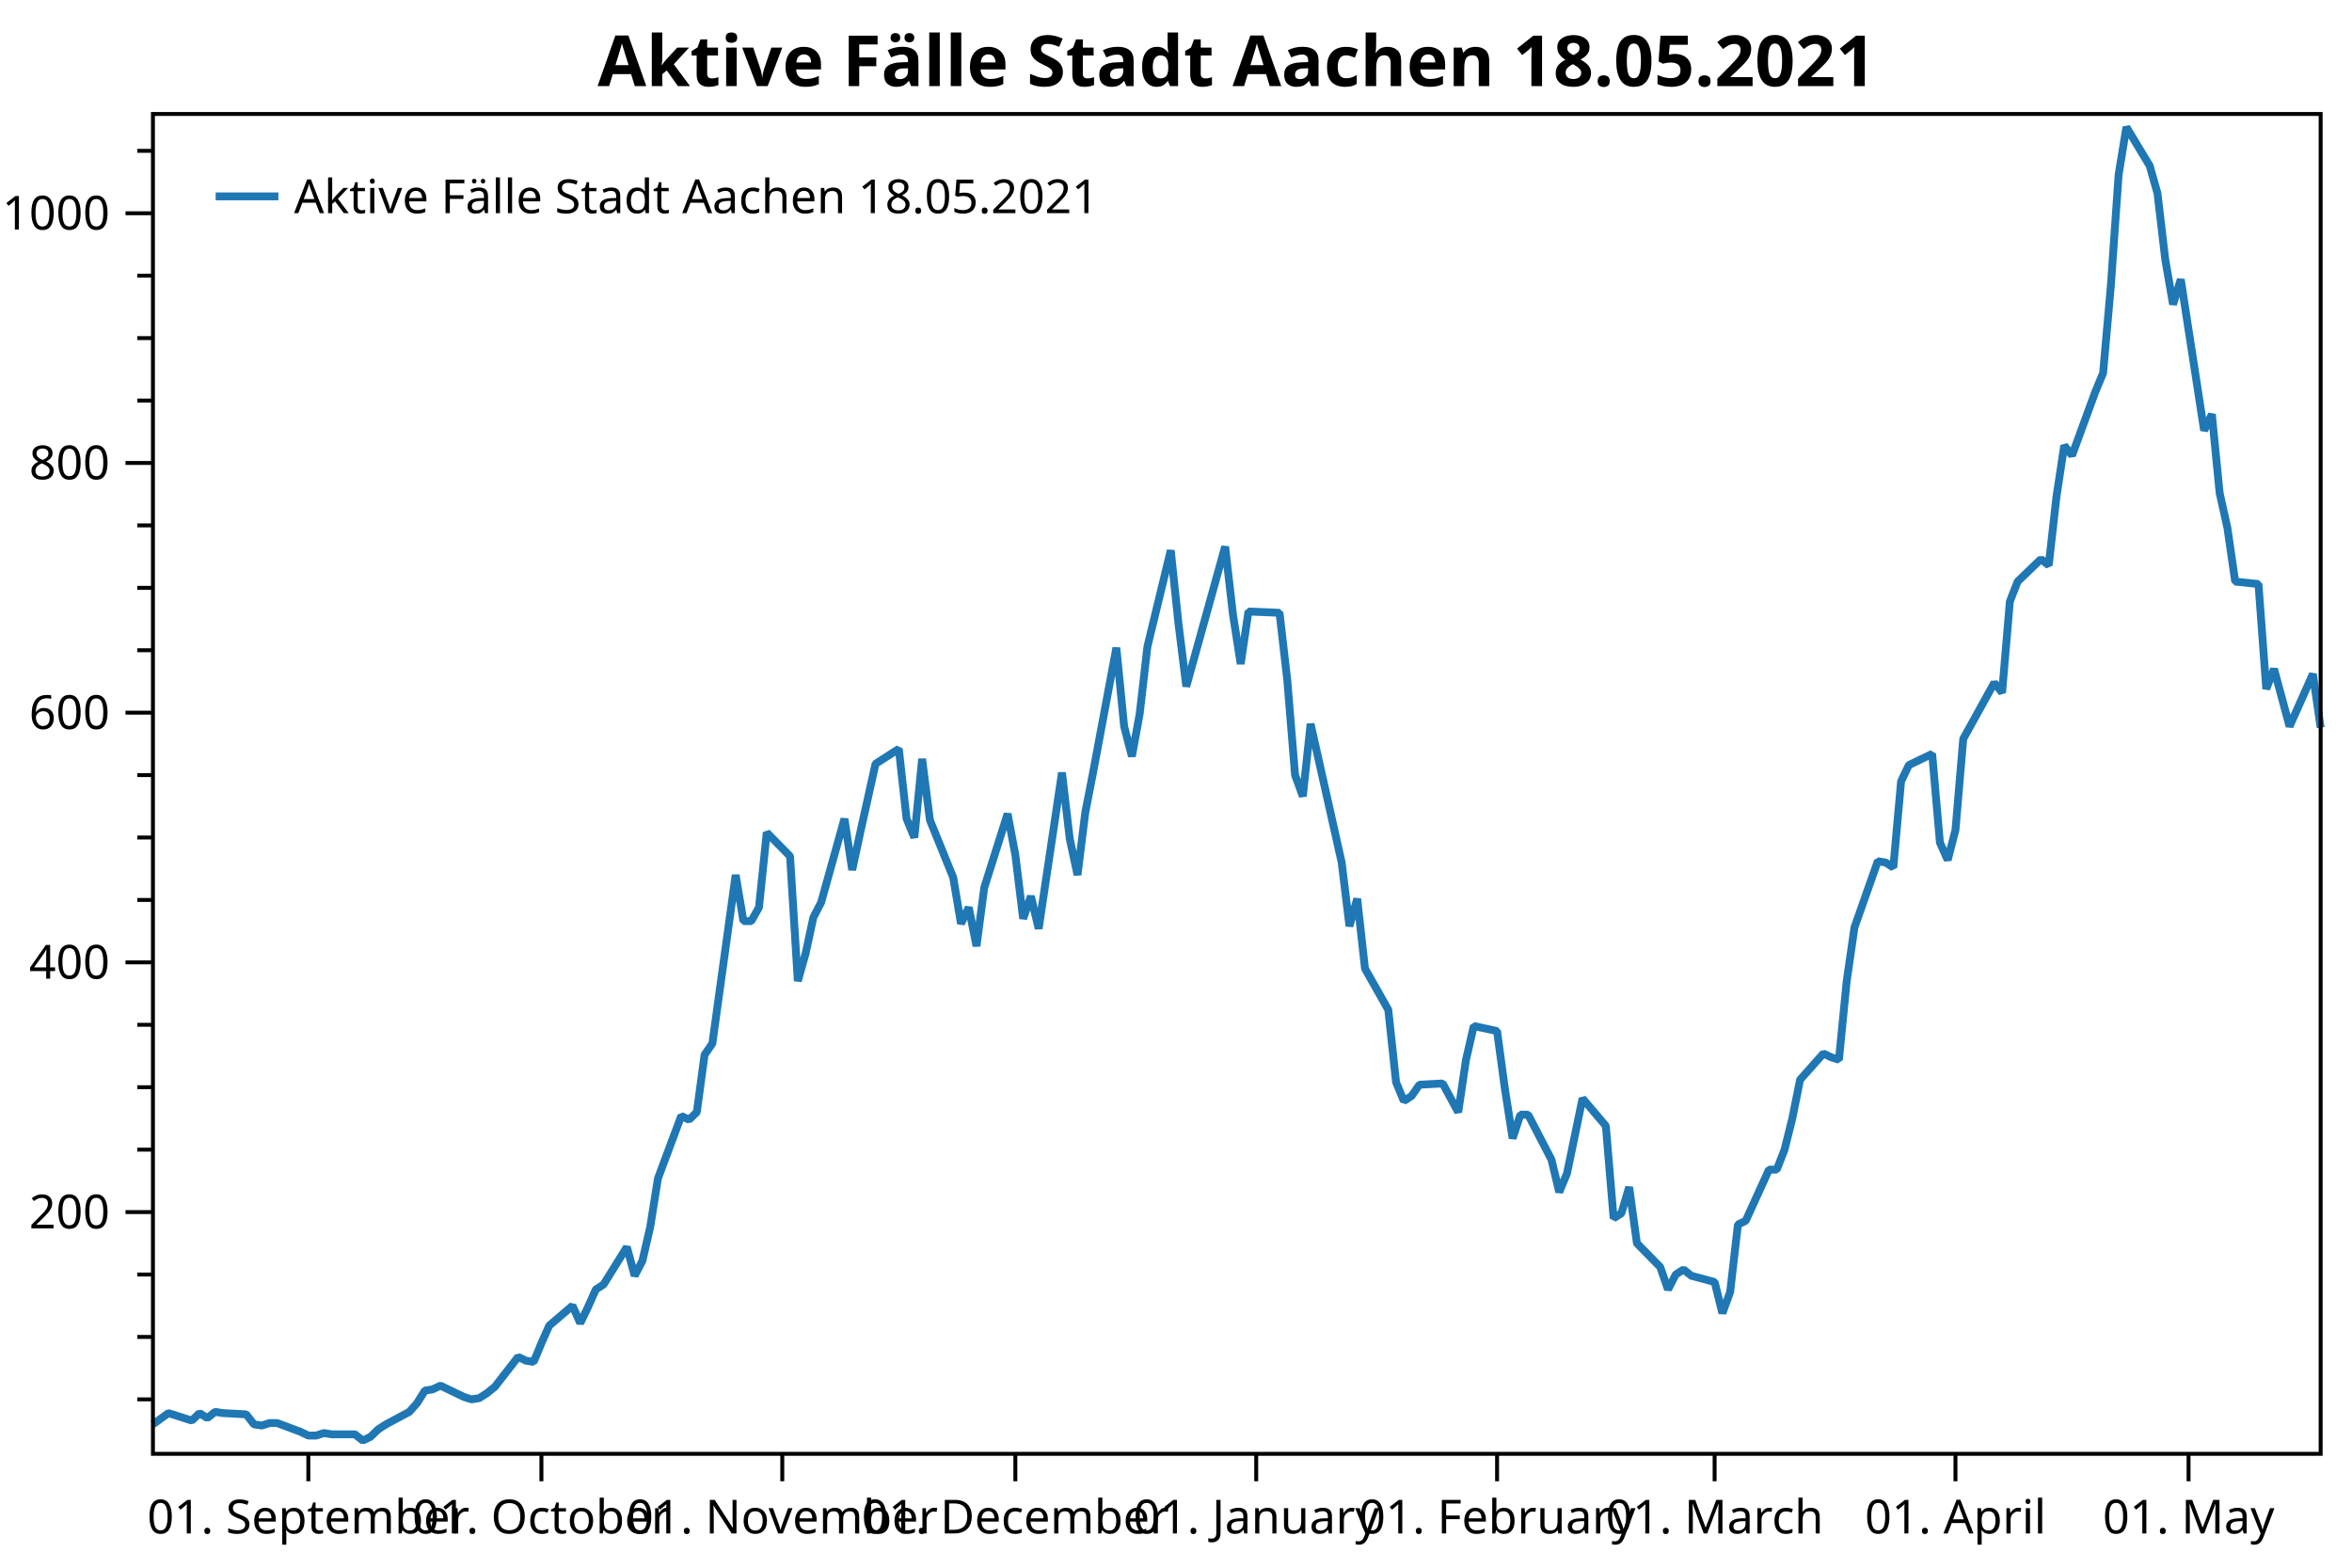
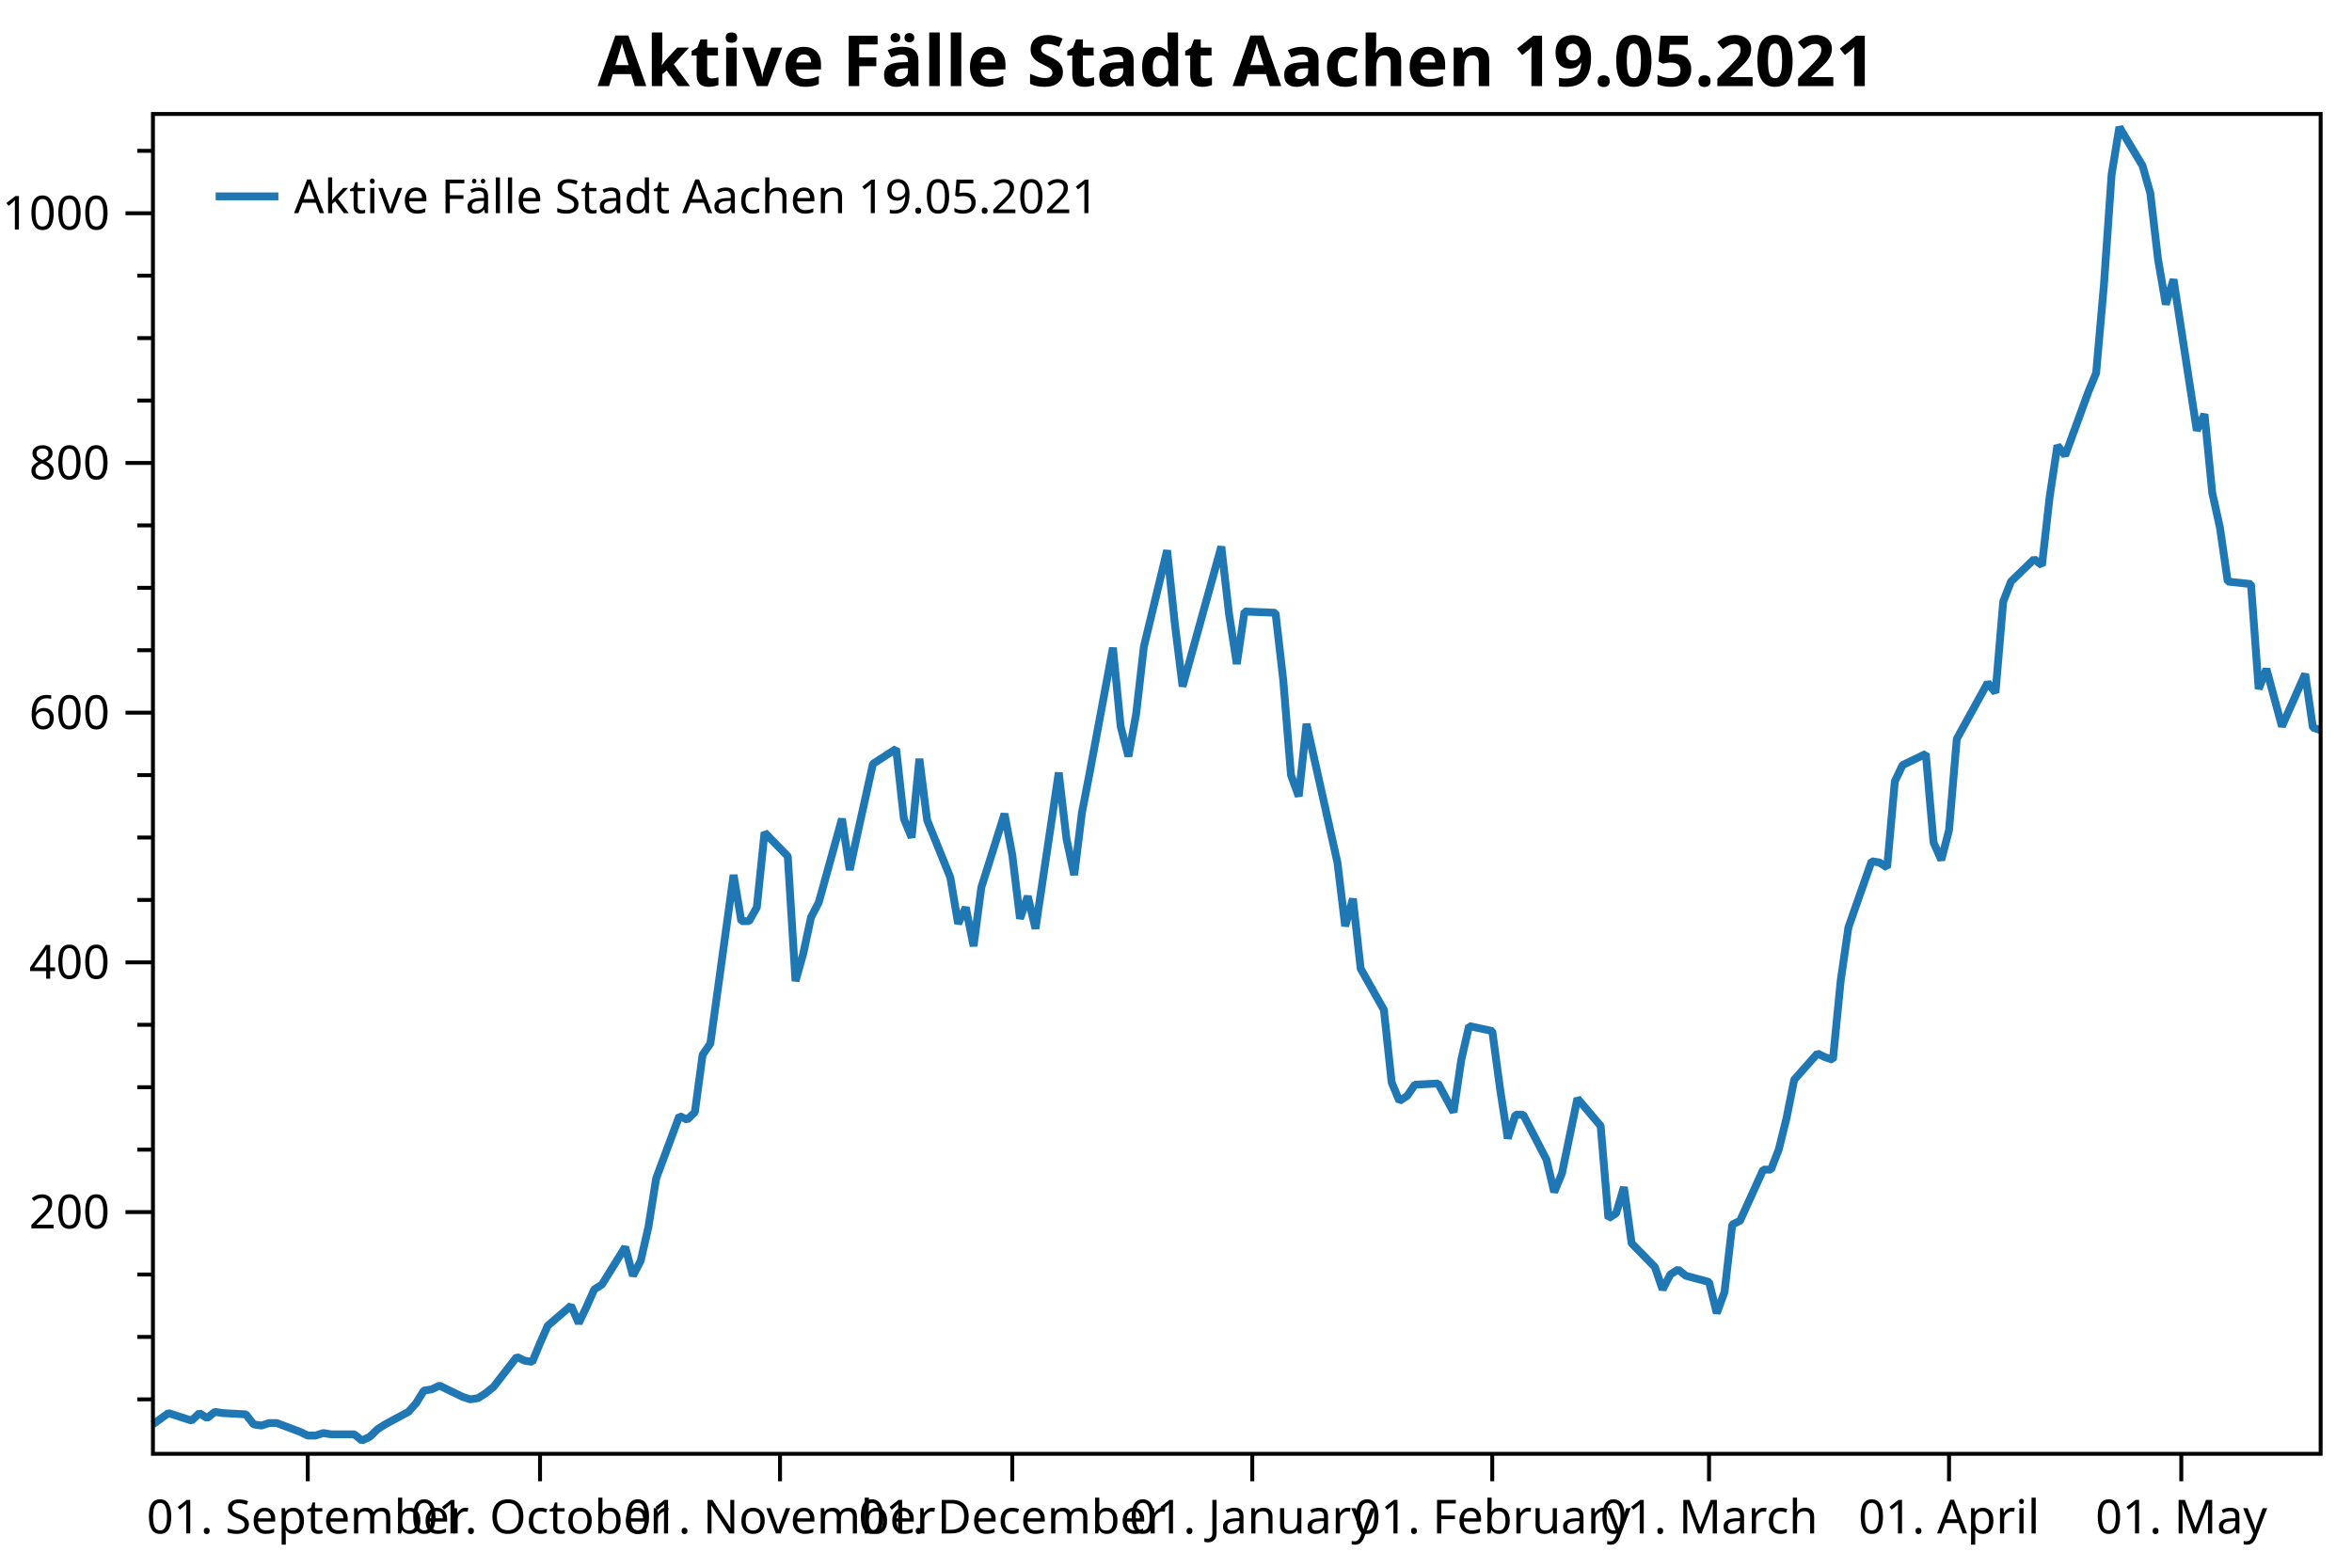
<svg xmlns="http://www.w3.org/2000/svg" width="600" height="400" version="1.1">
  <rect x="0" y="0" width="600" height="400" style="fill:rgb(255,255,255);stroke:none;" />
  <polyline points="39.016,357.05 35.016,357.05" style="fill:none;stroke:black;stroke-width:1" />
  <polyline points="39.016,341.121 35.016,341.121" style="fill:none;stroke:black;stroke-width:1" />
  <polyline points="39.016,325.193 35.016,325.193" style="fill:none;stroke:black;stroke-width:1" />
  <polyline points="39.016,293.336 35.016,293.336" style="fill:none;stroke:black;stroke-width:1" />
  <polyline points="39.016,277.408 35.016,277.408" style="fill:none;stroke:black;stroke-width:1" />
  <polyline points="39.016,261.48 35.016,261.48" style="fill:none;stroke:black;stroke-width:1" />
  <polyline points="39.016,229.623 35.016,229.623" style="fill:none;stroke:black;stroke-width:1" />
  <polyline points="39.016,213.695 35.016,213.695" style="fill:none;stroke:black;stroke-width:1" />
  <polyline points="39.016,197.767 35.016,197.767" style="fill:none;stroke:black;stroke-width:1" />
  <polyline points="39.016,165.91 35.016,165.91" style="fill:none;stroke:black;stroke-width:1" />
  <polyline points="39.016,149.982 35.016,149.982" style="fill:none;stroke:black;stroke-width:1" />
  <polyline points="39.016,134.053 35.016,134.053" style="fill:none;stroke:black;stroke-width:1" />
  <polyline points="39.016,102.197 35.016,102.197" style="fill:none;stroke:black;stroke-width:1" />
  <polyline points="39.016,86.269 35.016,86.269" style="fill:none;stroke:black;stroke-width:1" />
  <polyline points="39.016,70.34 35.016,70.34" style="fill:none;stroke:black;stroke-width:1" />
  <polyline points="39.016,38.484 35.016,38.484" style="fill:none;stroke:black;stroke-width:1" />
  <text dominant-baseline="middle" text-anchor="end" transform="translate(28.016,309.2646)" font-family="Segoe UI" font-size="12" font-weight="400" fill="black">200</text>
  <text dominant-baseline="middle" text-anchor="end" transform="translate(28.016,245.5514)" font-family="Segoe UI" font-size="12" font-weight="400" fill="black">400</text>
  <text dominant-baseline="middle" text-anchor="end" transform="translate(28.016,181.8382)" font-family="Segoe UI" font-size="12" font-weight="400" fill="black">600</text>
  <text dominant-baseline="middle" text-anchor="end" transform="translate(28.016,118.125)" font-family="Segoe UI" font-size="12" font-weight="400" fill="black">800</text>
  <text dominant-baseline="middle" text-anchor="end" transform="translate(28.016,54.4119)" font-family="Segoe UI" font-size="12" font-weight="400" fill="black">1000</text>
  <polyline points="39.016,309.265 32.016,309.265" style="fill:none;stroke:black;stroke-width:1" />
  <polyline points="39.016,245.551 32.016,245.551" style="fill:none;stroke:black;stroke-width:1" />
  <polyline points="39.016,181.838 32.016,181.838" style="fill:none;stroke:black;stroke-width:1" />
  <polyline points="39.016,118.125 32.016,118.125" style="fill:none;stroke:black;stroke-width:1" />
  <polyline points="39.016,54.412 32.016,54.412" style="fill:none;stroke:black;stroke-width:1" />
-   <text dominant-baseline="hanging" text-anchor="middle" transform="translate(78.6564,381.947)" font-family="Segoe UI" font-size="12" font-weight="400" fill="black">01. September</text>
-   <text dominant-baseline="hanging" text-anchor="middle" transform="translate(138.1171,381.947)" font-family="Segoe UI" font-size="12" font-weight="400" fill="black">01. October</text>
-   <text dominant-baseline="hanging" text-anchor="middle" transform="translate(199.5597,381.947)" font-family="Segoe UI" font-size="12" font-weight="400" fill="black">01. November</text>
-   <text dominant-baseline="hanging" text-anchor="middle" transform="translate(259.0204,381.947)" font-family="Segoe UI" font-size="12" font-weight="400" fill="black">01. December</text>
-   <text dominant-baseline="hanging" text-anchor="middle" transform="translate(320.4631,381.947)" font-family="Segoe UI" font-size="12" font-weight="400" fill="black">01. January</text>
-   <text dominant-baseline="hanging" text-anchor="middle" transform="translate(381.9057,381.947)" font-family="Segoe UI" font-size="12" font-weight="400" fill="black">01. February</text>
-   <text dominant-baseline="hanging" text-anchor="middle" transform="translate(437.4023,381.947)" font-family="Segoe UI" font-size="12" font-weight="400" fill="black">01. March</text>
-   <text dominant-baseline="hanging" text-anchor="middle" transform="translate(498.845,381.947)" font-family="Segoe UI" font-size="12" font-weight="400" fill="black">01. April</text>
-   <text dominant-baseline="hanging" text-anchor="middle" transform="translate(558.3056,381.947)" font-family="Segoe UI" font-size="12" font-weight="400" fill="black">01. May</text>
-   <polyline points="78.656,370.947 78.656,377.947" style="fill:none;stroke:black;stroke-width:1" />
-   <polyline points="138.117,370.947 138.117,377.947" style="fill:none;stroke:black;stroke-width:1" />
-   <polyline points="199.56,370.947 199.56,377.947" style="fill:none;stroke:black;stroke-width:1" />
-   <polyline points="259.02,370.947 259.02,377.947" style="fill:none;stroke:black;stroke-width:1" />
-   <polyline points="320.463,370.947 320.463,377.947" style="fill:none;stroke:black;stroke-width:1" />
-   <polyline points="381.906,370.947 381.906,377.947" style="fill:none;stroke:black;stroke-width:1" />
-   <polyline points="437.402,370.947 437.402,377.947" style="fill:none;stroke:black;stroke-width:1" />
-   <polyline points="498.845,370.947 498.845,377.947" style="fill:none;stroke:black;stroke-width:1" />
-   <polyline points="558.306,370.947 558.306,377.947" style="fill:none;stroke:black;stroke-width:1" />
-   <polyline points="39.016,363.421 42.98,360.554 48.926,362.465 50.908,360.554 52.89,361.828 54.872,360.235 56.854,360.554 62.8,360.872 64.782,363.421 66.764,363.739 68.746,363.102 70.728,363.102 76.674,365.332 78.656,366.288 80.638,366.288 82.621,365.651 84.603,365.969 90.549,365.969 92.531,367.562 94.513,366.606 96.495,364.695 98.477,363.421 104.423,360.235 106.405,358.005 108.387,354.82 110.369,354.501 112.351,353.545 118.297,356.412 120.279,357.05 122.261,356.731 124.243,355.457 126.225,353.864 132.171,346.218 134.153,347.174 136.135,347.493 138.117,342.714 140.099,338.254 146.045,333.157 148.027,337.617 150.009,333.476 151.991,329.016 153.973,327.741 159.919,318.185 161.901,325.512 163.883,321.689 165.865,313.087 167.847,300.663 173.793,284.735 175.775,285.691 177.757,283.779 179.739,269.125 181.721,266.258 187.668,223.252 189.65,235.039 191.632,235.039 193.614,231.535 195.596,212.421 201.542,218.473 203.524,250.33 205.506,243.321 207.488,234.083 209.47,230.26 215.416,208.916 217.398,221.977 219.38,212.739 223.344,194.899 229.29,191.077 231.272,208.916 233.254,213.695 235.236,193.625 237.218,209.235 243.164,223.889 245.146,235.676 247.128,231.535 249.11,241.41 251.092,226.438 257.038,207.642 259.02,218.155 261.002,234.402 262.984,228.667 264.966,236.95 270.913,197.129 272.894,214.013 274.877,223.252 276.859,207.323 278.841,197.129 284.787,165.273 286.769,185.343 288.751,192.988 290.733,182.157 292.715,164.954 298.661,140.425 300.643,159.22 302.625,175.148 312.535,139.469 314.517,156.672 316.499,169.414 318.481,156.034 326.409,156.353 328.391,173.555 330.373,197.767 332.355,203.182 334.337,184.705 342.265,220.066 344.247,236.313 346.229,229.305 348.211,247.144 354.157,257.657 356.139,276.134 358.122,280.912 360.103,279.638 362.086,276.771 368.032,276.452 371.996,283.779 373.978,270.4 375.96,261.798 381.906,263.072 383.888,277.727 385.87,290.469 387.852,284.416 389.834,284.416 395.78,295.885 397.762,304.168 399.744,299.389 401.726,289.832 403.708,280.275 409.654,287.284 411.636,310.857 413.618,309.583 415.6,302.893 417.582,317.229 423.528,323.281 425.51,329.016 427.492,325.193 429.474,323.919 431.456,325.512 437.402,327.104 439.384,335.068 441.366,329.653 443.348,312.45 445.33,311.495 451.276,298.433 453.259,298.433 455.24,293.336 457.223,285.372 459.205,275.497 465.151,268.807 467.133,269.762 469.115,270.4 471.097,250.33 473.079,236.632 479.025,219.748 481.007,220.066 482.989,221.34 484.971,199.359 486.953,195.218 492.899,192.351 494.881,214.969 496.863,219.429 498.845,211.783 500.827,188.528 508.755,174.193 510.737,176.741 512.719,153.486 514.701,148.389 520.647,142.655 522.629,144.248 524.611,126.726 526.593,113.665 528.575,116.214 534.521,99.967 536.503,95.188 538.485,72.889 540.467,44.536 542.449,32.431 548.395,42.306 550.378,49.315 552.36,66.199 554.342,77.667 556.324,71.296 562.27,109.842 564.252,105.701 566.234,125.771 568.216,134.69 570.198,148.389 576.144,149.026 578.126,175.786 580.108,170.688 584.072,185.343 590.018,171.963 592,185.661" style="fill:none;stroke:rgb(31,119,180);stroke-width:2;stroke-linejoin:bevel" />
-   <text dominant-baseline="hanging" text-anchor="middle" transform="translate(315.508,8)" font-family="Segoe UI" font-size="18" font-weight="700" fill="black">Aktive Fälle Stadt Aachen 18.05.2021</text>
+   <text dominant-baseline="hanging" text-anchor="middle" transform="translate(78.5149,381.947)" font-family="Segoe UI" font-size="12" font-weight="400" fill="black">01. September</text>
+   <text dominant-baseline="hanging" text-anchor="middle" transform="translate(137.7631,381.947)" font-family="Segoe UI" font-size="12" font-weight="400" fill="black">01. October</text>
+   <text dominant-baseline="hanging" text-anchor="middle" transform="translate(198.9864,381.947)" font-family="Segoe UI" font-size="12" font-weight="400" fill="black">01. November</text>
+   <text dominant-baseline="hanging" text-anchor="middle" transform="translate(258.2347,381.947)" font-family="Segoe UI" font-size="12" font-weight="400" fill="black">01. December</text>
+   <text dominant-baseline="hanging" text-anchor="middle" transform="translate(319.4579,381.947)" font-family="Segoe UI" font-size="12" font-weight="400" fill="black">01. January</text>
+   <text dominant-baseline="hanging" text-anchor="middle" transform="translate(380.6811,381.947)" font-family="Segoe UI" font-size="12" font-weight="400" fill="black">01. February</text>
+   <text dominant-baseline="hanging" text-anchor="middle" transform="translate(435.9795,381.947)" font-family="Segoe UI" font-size="12" font-weight="400" fill="black">01. March</text>
+   <text dominant-baseline="hanging" text-anchor="middle" transform="translate(497.2027,381.947)" font-family="Segoe UI" font-size="12" font-weight="400" fill="black">01. April</text>
+   <text dominant-baseline="hanging" text-anchor="middle" transform="translate(556.451,381.947)" font-family="Segoe UI" font-size="12" font-weight="400" fill="black">01. May</text>
+   <polyline points="78.515,370.947 78.515,377.947" style="fill:none;stroke:black;stroke-width:1" />
+   <polyline points="137.763,370.947 137.763,377.947" style="fill:none;stroke:black;stroke-width:1" />
+   <polyline points="198.986,370.947 198.986,377.947" style="fill:none;stroke:black;stroke-width:1" />
+   <polyline points="258.235,370.947 258.235,377.947" style="fill:none;stroke:black;stroke-width:1" />
+   <polyline points="319.458,370.947 319.458,377.947" style="fill:none;stroke:black;stroke-width:1" />
+   <polyline points="380.681,370.947 380.681,377.947" style="fill:none;stroke:black;stroke-width:1" />
+   <polyline points="435.979,370.947 435.979,377.947" style="fill:none;stroke:black;stroke-width:1" />
+   <polyline points="497.203,370.947 497.203,377.947" style="fill:none;stroke:black;stroke-width:1" />
+   <polyline points="556.451,370.947 556.451,377.947" style="fill:none;stroke:black;stroke-width:1" />
+   <polyline points="39.016,363.421 42.966,360.554 48.891,362.465 50.866,360.554 52.841,361.828 54.816,360.235 56.791,360.554 62.715,360.872 64.69,363.421 66.665,363.739 68.64,363.102 70.615,363.102 76.54,365.332 78.515,366.288 80.49,366.288 82.465,365.651 84.44,365.969 90.365,365.969 92.34,367.562 94.314,366.606 96.289,364.695 98.264,363.421 104.189,360.235 106.164,358.005 108.139,354.82 110.114,354.501 112.089,353.545 118.014,356.412 119.989,357.05 121.964,356.731 123.939,355.457 125.913,353.864 131.838,346.218 133.813,347.174 135.788,347.493 137.763,342.714 139.738,338.254 145.663,333.157 147.638,337.617 149.613,333.476 151.588,329.016 153.563,327.741 159.488,318.185 161.463,325.512 163.437,321.689 165.412,313.087 167.387,300.663 173.312,284.735 175.287,285.691 177.262,283.779 179.237,269.125 181.212,266.258 187.137,223.252 189.112,235.039 191.087,235.039 193.061,231.535 195.036,212.421 200.961,218.473 202.936,250.33 204.911,243.321 206.886,234.083 208.861,230.26 214.786,208.916 216.761,221.977 218.736,212.739 222.686,194.899 228.611,191.077 230.585,208.916 232.56,213.695 234.535,193.625 236.51,209.235 242.435,223.889 244.41,235.676 246.385,231.535 248.36,241.41 250.335,226.438 256.26,207.642 258.235,218.155 260.21,234.402 262.185,228.667 264.159,236.95 270.084,197.129 272.059,214.013 274.034,223.252 276.009,207.323 277.984,197.129 283.909,165.273 285.884,185.343 287.859,192.988 289.834,182.157 291.809,164.954 297.733,140.425 299.709,159.22 301.683,175.148 311.558,139.469 313.533,156.672 315.508,169.414 317.483,156.034 325.383,156.353 327.358,173.555 329.333,197.767 331.308,203.182 333.283,184.705 341.182,220.066 343.157,236.313 345.132,229.305 347.107,247.144 353.032,257.657 355.007,276.134 356.982,280.912 358.957,279.638 360.932,276.771 366.856,276.452 370.806,283.779 372.781,270.4 374.756,261.798 380.681,263.072 382.656,277.727 384.631,290.469 386.606,284.416 388.581,284.416 394.506,295.885 396.481,304.168 398.456,299.389 400.43,289.832 402.406,280.275 408.33,287.284 410.305,310.857 412.28,309.583 414.255,302.893 416.23,317.229 422.155,323.281 424.13,329.016 426.105,325.193 428.08,323.919 430.055,325.512 435.979,327.104 437.954,335.068 439.929,329.653 441.904,312.45 443.879,311.495 449.804,298.433 451.779,298.433 453.754,293.336 455.729,285.372 457.704,275.497 463.629,268.807 465.604,269.762 467.579,270.4 469.553,250.33 471.529,236.632 477.453,219.748 479.428,220.066 481.403,221.34 483.378,199.359 485.353,195.218 491.278,192.351 493.253,214.969 495.228,219.429 497.203,211.783 499.178,188.528 507.077,174.193 509.052,176.741 511.027,153.486 513.002,148.389 518.927,142.655 520.902,144.248 522.877,126.726 524.852,113.665 526.827,116.214 532.752,99.967 534.727,95.188 536.702,72.889 538.677,44.536 540.652,32.431 546.576,42.306 548.551,49.315 550.526,66.199 552.501,77.667 554.476,71.296 560.401,109.842 562.376,105.701 564.351,125.771 566.326,134.69 568.301,148.389 574.226,149.026 576.201,175.786 578.175,170.688 582.125,185.343 588.05,171.963 590.025,185.661 592,186.298" style="fill:none;stroke:rgb(31,119,180);stroke-width:2;stroke-linejoin:bevel" />
+   <text dominant-baseline="hanging" text-anchor="middle" transform="translate(315.508,8)" font-family="Segoe UI" font-size="18" font-weight="700" fill="black">Aktive Fälle Stadt Aachen 19.05.2021</text>
  <polygon points="39.016,29.079 592,29.079 592,370.947 39.016,370.947" style="fill:none;stroke:black;stroke-width:1" />
  <polygon points="47.016,37.08 233.487,37.08 233.487,63.133 47.016,63.133" style="fill:none;stroke:none;" />
-   <text dominant-baseline="hanging" text-anchor="start" transform="translate(75.016,45.0795)" font-family="Segoe UI" font-size="12" font-weight="400" fill="black">Aktive Fälle Stadt Aachen 18.05.2021</text>
+   <text dominant-baseline="hanging" text-anchor="start" transform="translate(75.016,45.0795)" font-family="Segoe UI" font-size="12" font-weight="400" fill="black">Aktive Fälle Stadt Aachen 19.05.2021</text>
  <polyline points="55.016,50.106 71.016,50.106" style="fill:none;stroke:rgb(31,119,180);stroke-width:2" />
</svg>
